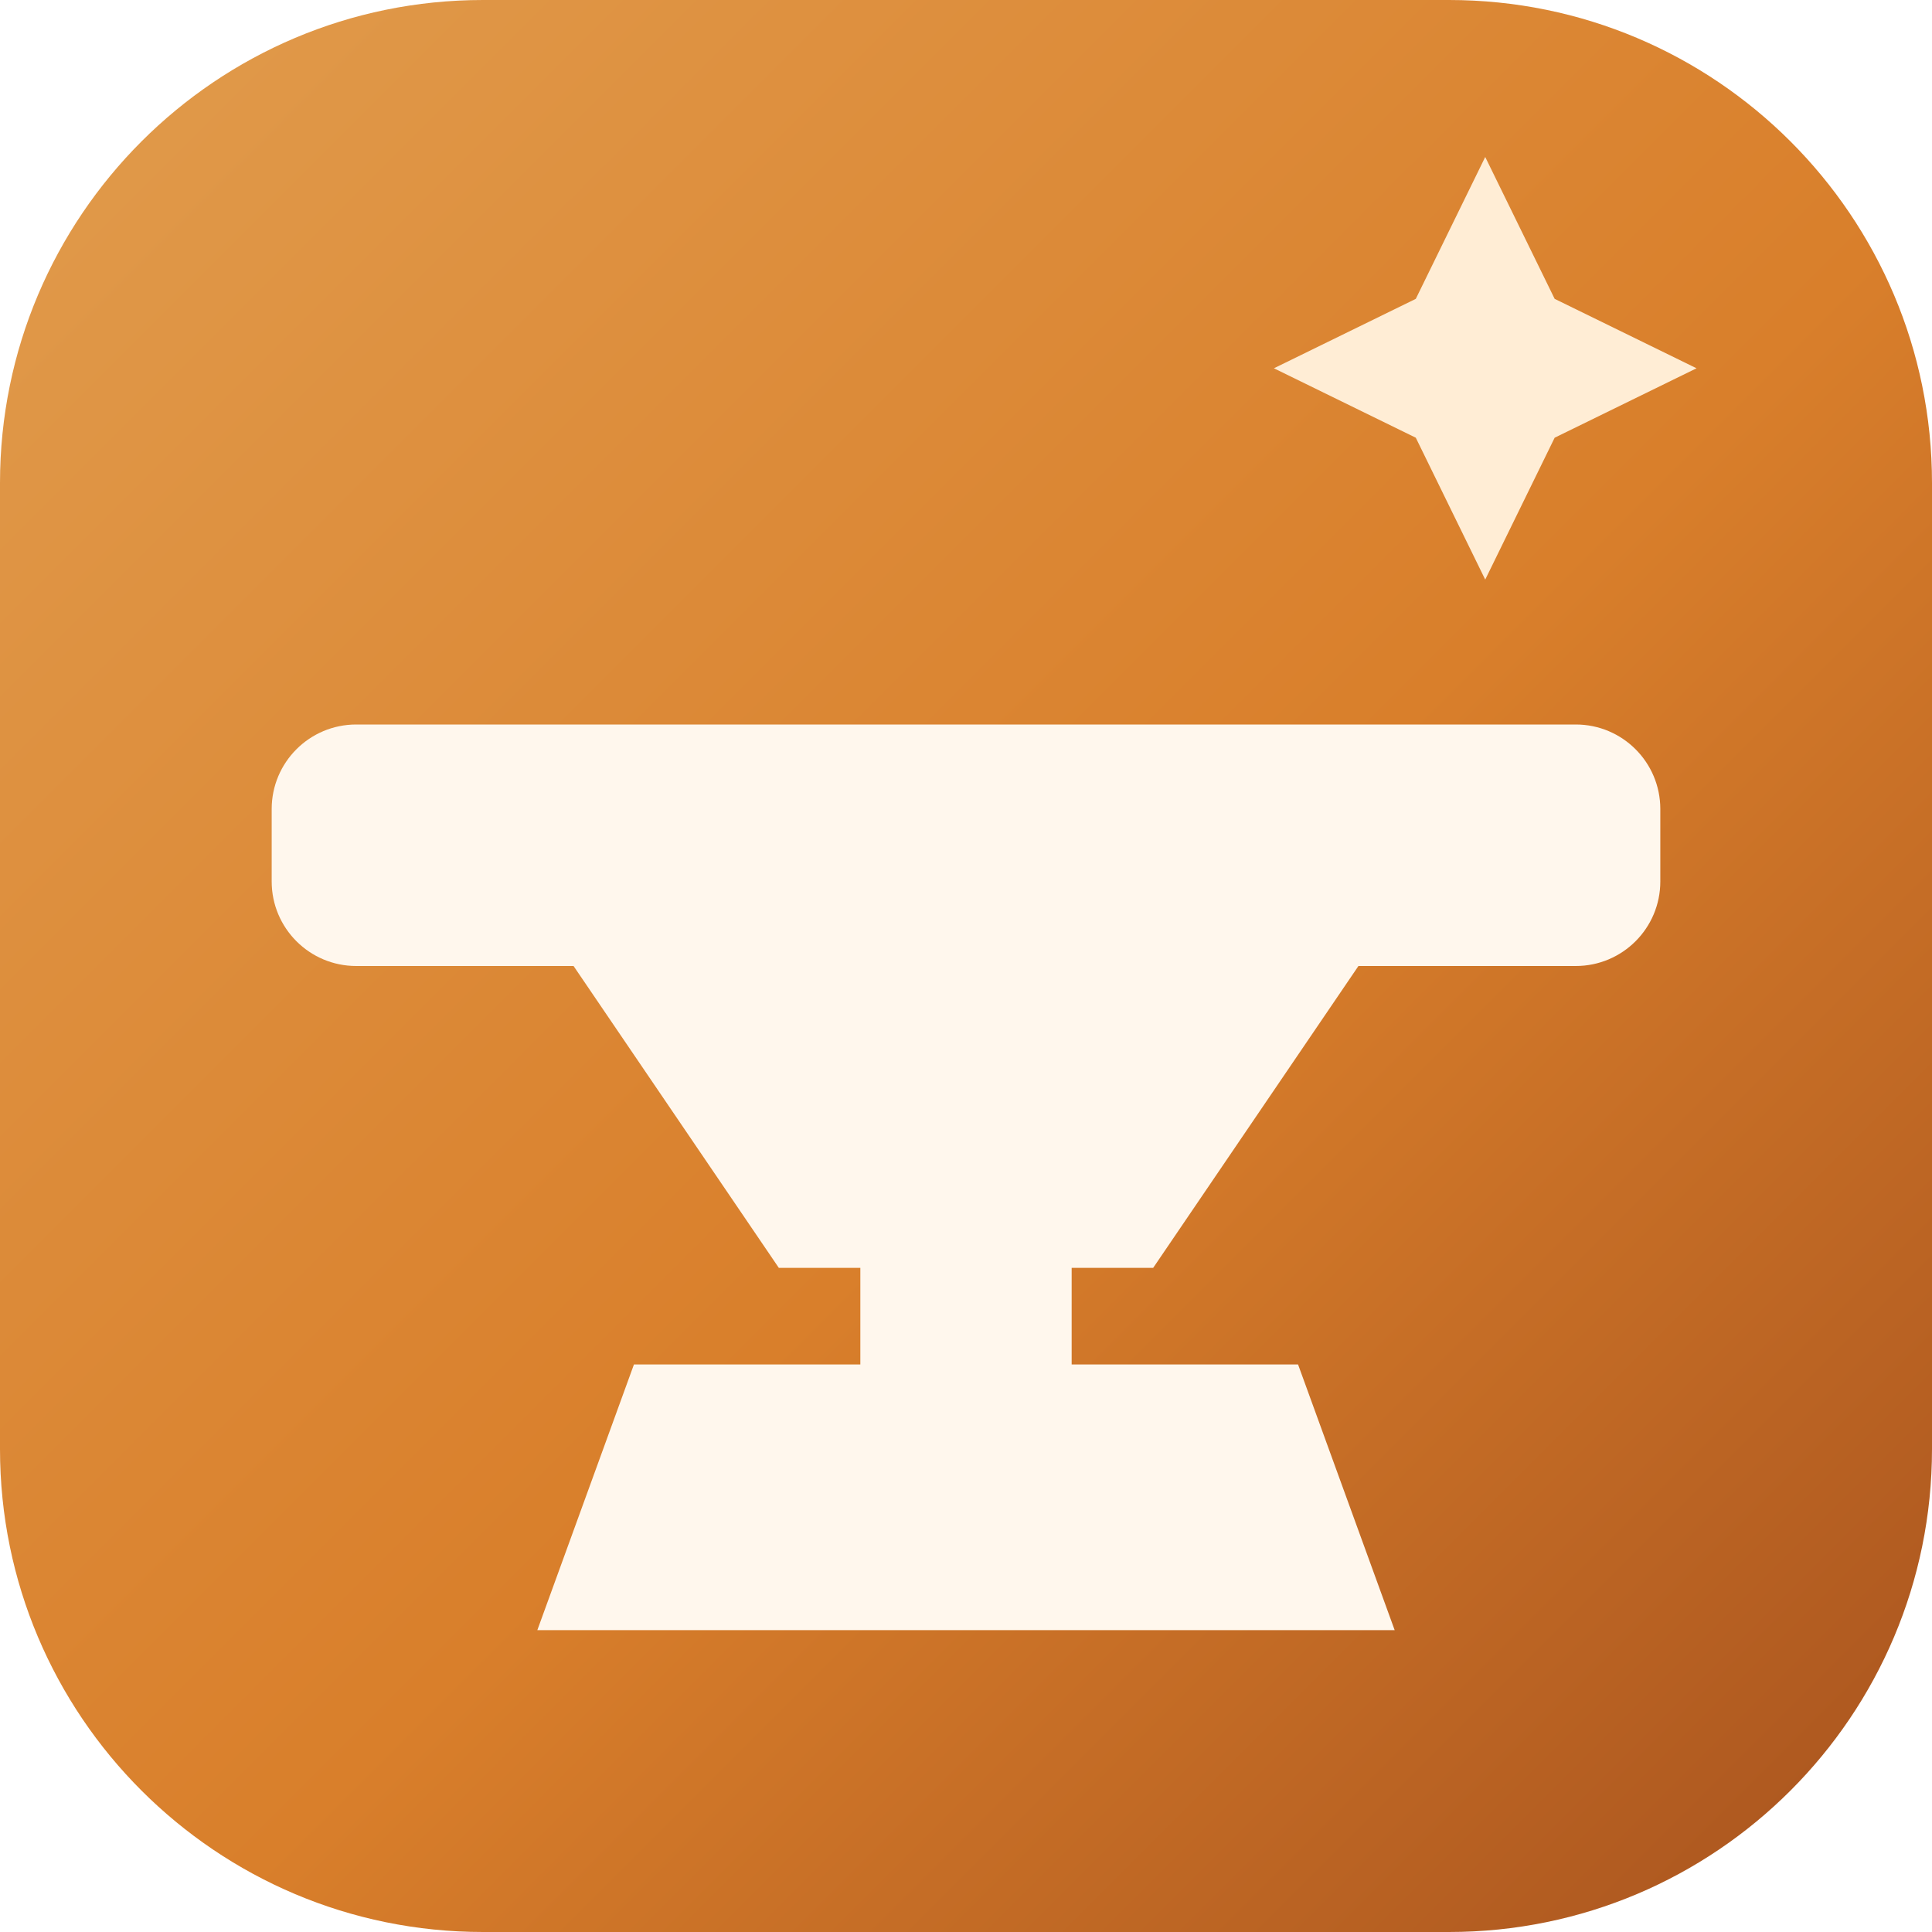
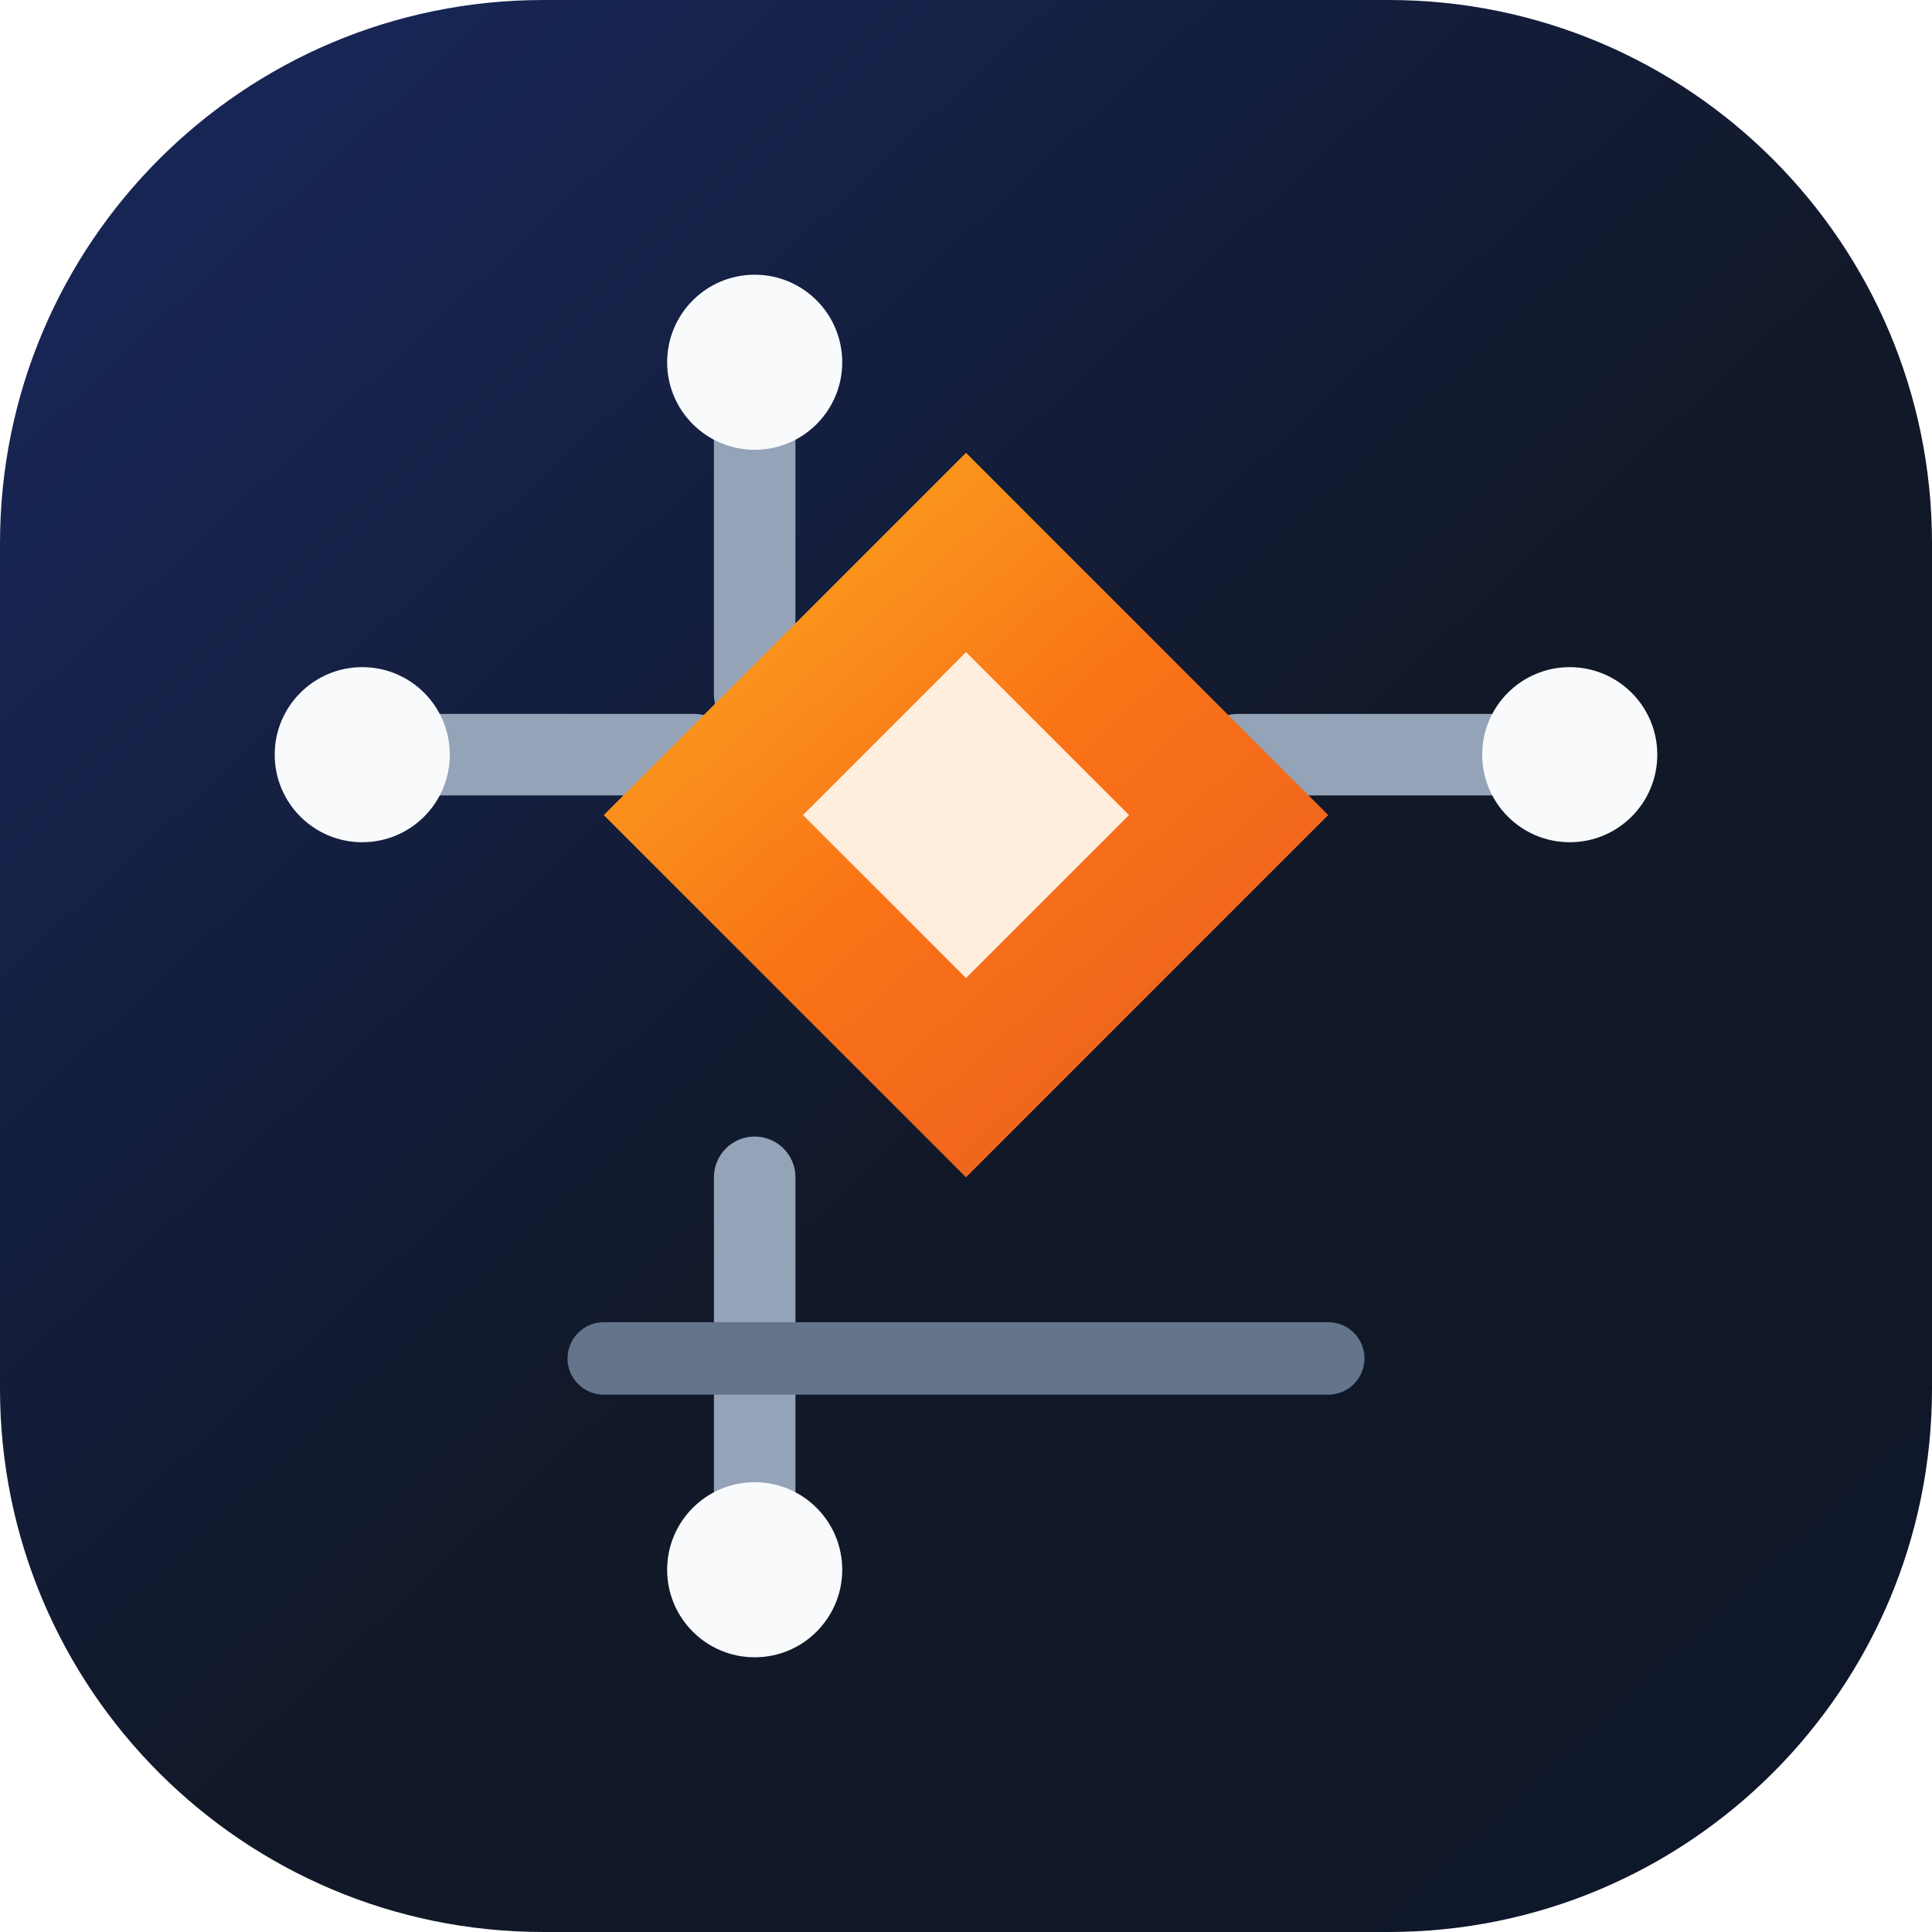
<svg xmlns="http://www.w3.org/2000/svg" width="32" height="32" viewBox="0 0 32 32">
  <defs>
-     <linearGradient id="sf-fav-g" x1="0" y1="0" x2="32" y2="32" gradientUnits="userSpaceOnUse">
-       <stop offset="0" stop-color="#e19c4d" />
-       <stop offset="0.55" stop-color="#d97f2b" />
-       <stop offset="1" stop-color="#a7521e" />
+     <linearGradient id="sf-logo-bg" x1="4" y1="3" x2="29" y2="30" gradientUnits="userSpaceOnUse">
+       <stop offset="0" stop-color="#172554" />
+       <stop offset=".55" stop-color="#111827" />
+       <stop offset="1" stop-color="#0f172a" />
+     </linearGradient>
+     <linearGradient id="sf-logo-accent" x1="8" y1="7" x2="23" y2="24" gradientUnits="userSpaceOnUse">
+       <stop offset="0" stop-color="#fbbf24" />
+       <stop offset=".45" stop-color="#f97316" />
+       <stop offset="1" stop-color="#e14d2a" />
    </linearGradient>
  </defs>
-   <rect width="32" height="32" rx="8" fill="url(#sf-fav-g)" />
-   <rect x="4.5" y="12" width="23" height="4" rx="1.4" fill="#fff7ed" />
-   <path d="M9.5 16h13l-3.4 5h-6.2l-3.4-5Z" fill="#fff7ed" />
-   <rect x="14.25" y="20.2" width="3.5" height="3" fill="#fff7ed" />
-   <path d="M10.5 22.6h11l1.6 4.4h-14.2l1.6-4.4Z" fill="#fff7ed" />
-   <path d="M24.6 2.6l1.15 2.35 2.35 1.15-2.35 1.15L24.6 9.6l-1.15-2.35L21.1 6.1l2.35-1.15L24.6 2.6Z" fill="#ffedd5" />
+   <rect width="32" height="32" rx="9" fill="url(#sf-logo-bg)" />
+   <path d="M6 12.5h5.5M20.5 12.5H26M12.5 6v5.5M12.5 19.5V26" stroke="#94a3b8" stroke-width="1.35" stroke-linecap="round" />
+   <circle cx="6" cy="12.5" r="1.45" fill="#f8fafc" />
+   <circle cx="26" cy="12.5" r="1.45" fill="#f8fafc" />
+   <circle cx="12.5" cy="6" r="1.45" fill="#f8fafc" />
+   <circle cx="12.5" cy="26" r="1.45" fill="#f8fafc" />
+   <path d="m16 7.5 6 6-6 6-6-6 6-6Z" fill="url(#sf-logo-accent)" />
+   <path d="m16 10.8 2.7 2.7-2.7 2.7-2.7-2.7 2.7-2.7Z" fill="#fff7ed" fill-opacity=".92" />
+   <path d="M10 22.5h12" stroke="#64748b" stroke-width="1.2" stroke-linecap="round" />
</svg>
